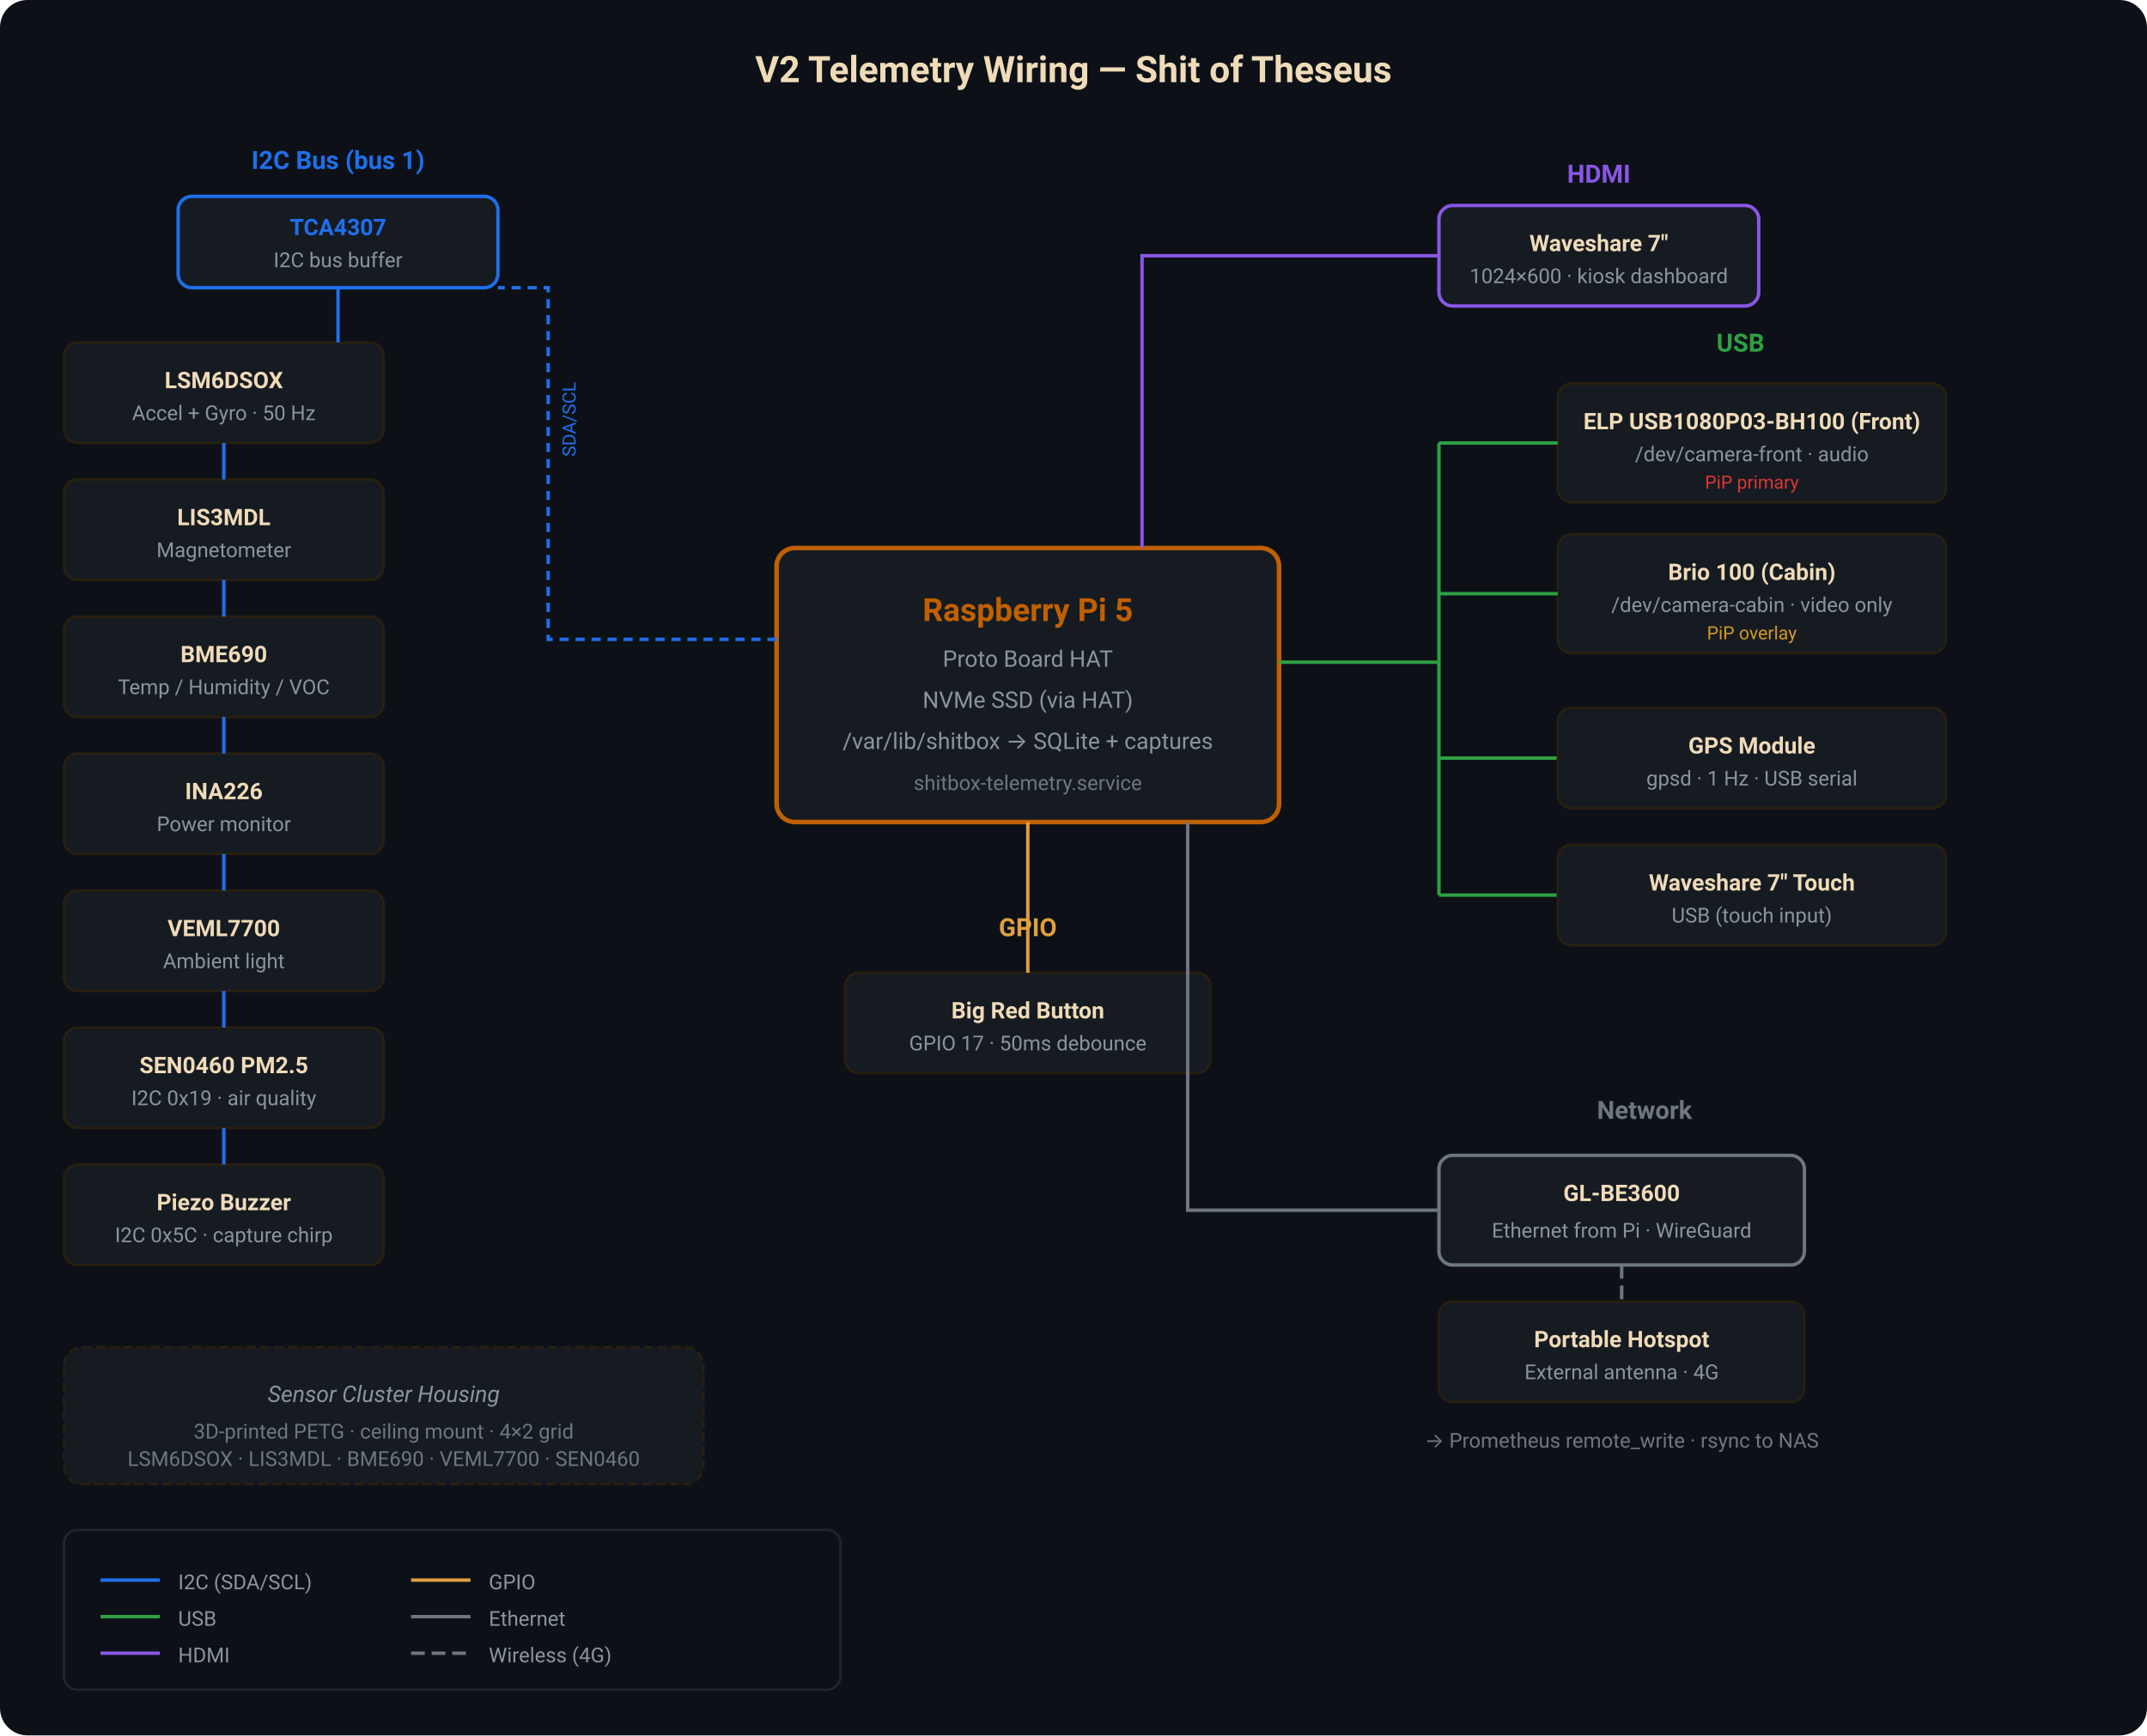
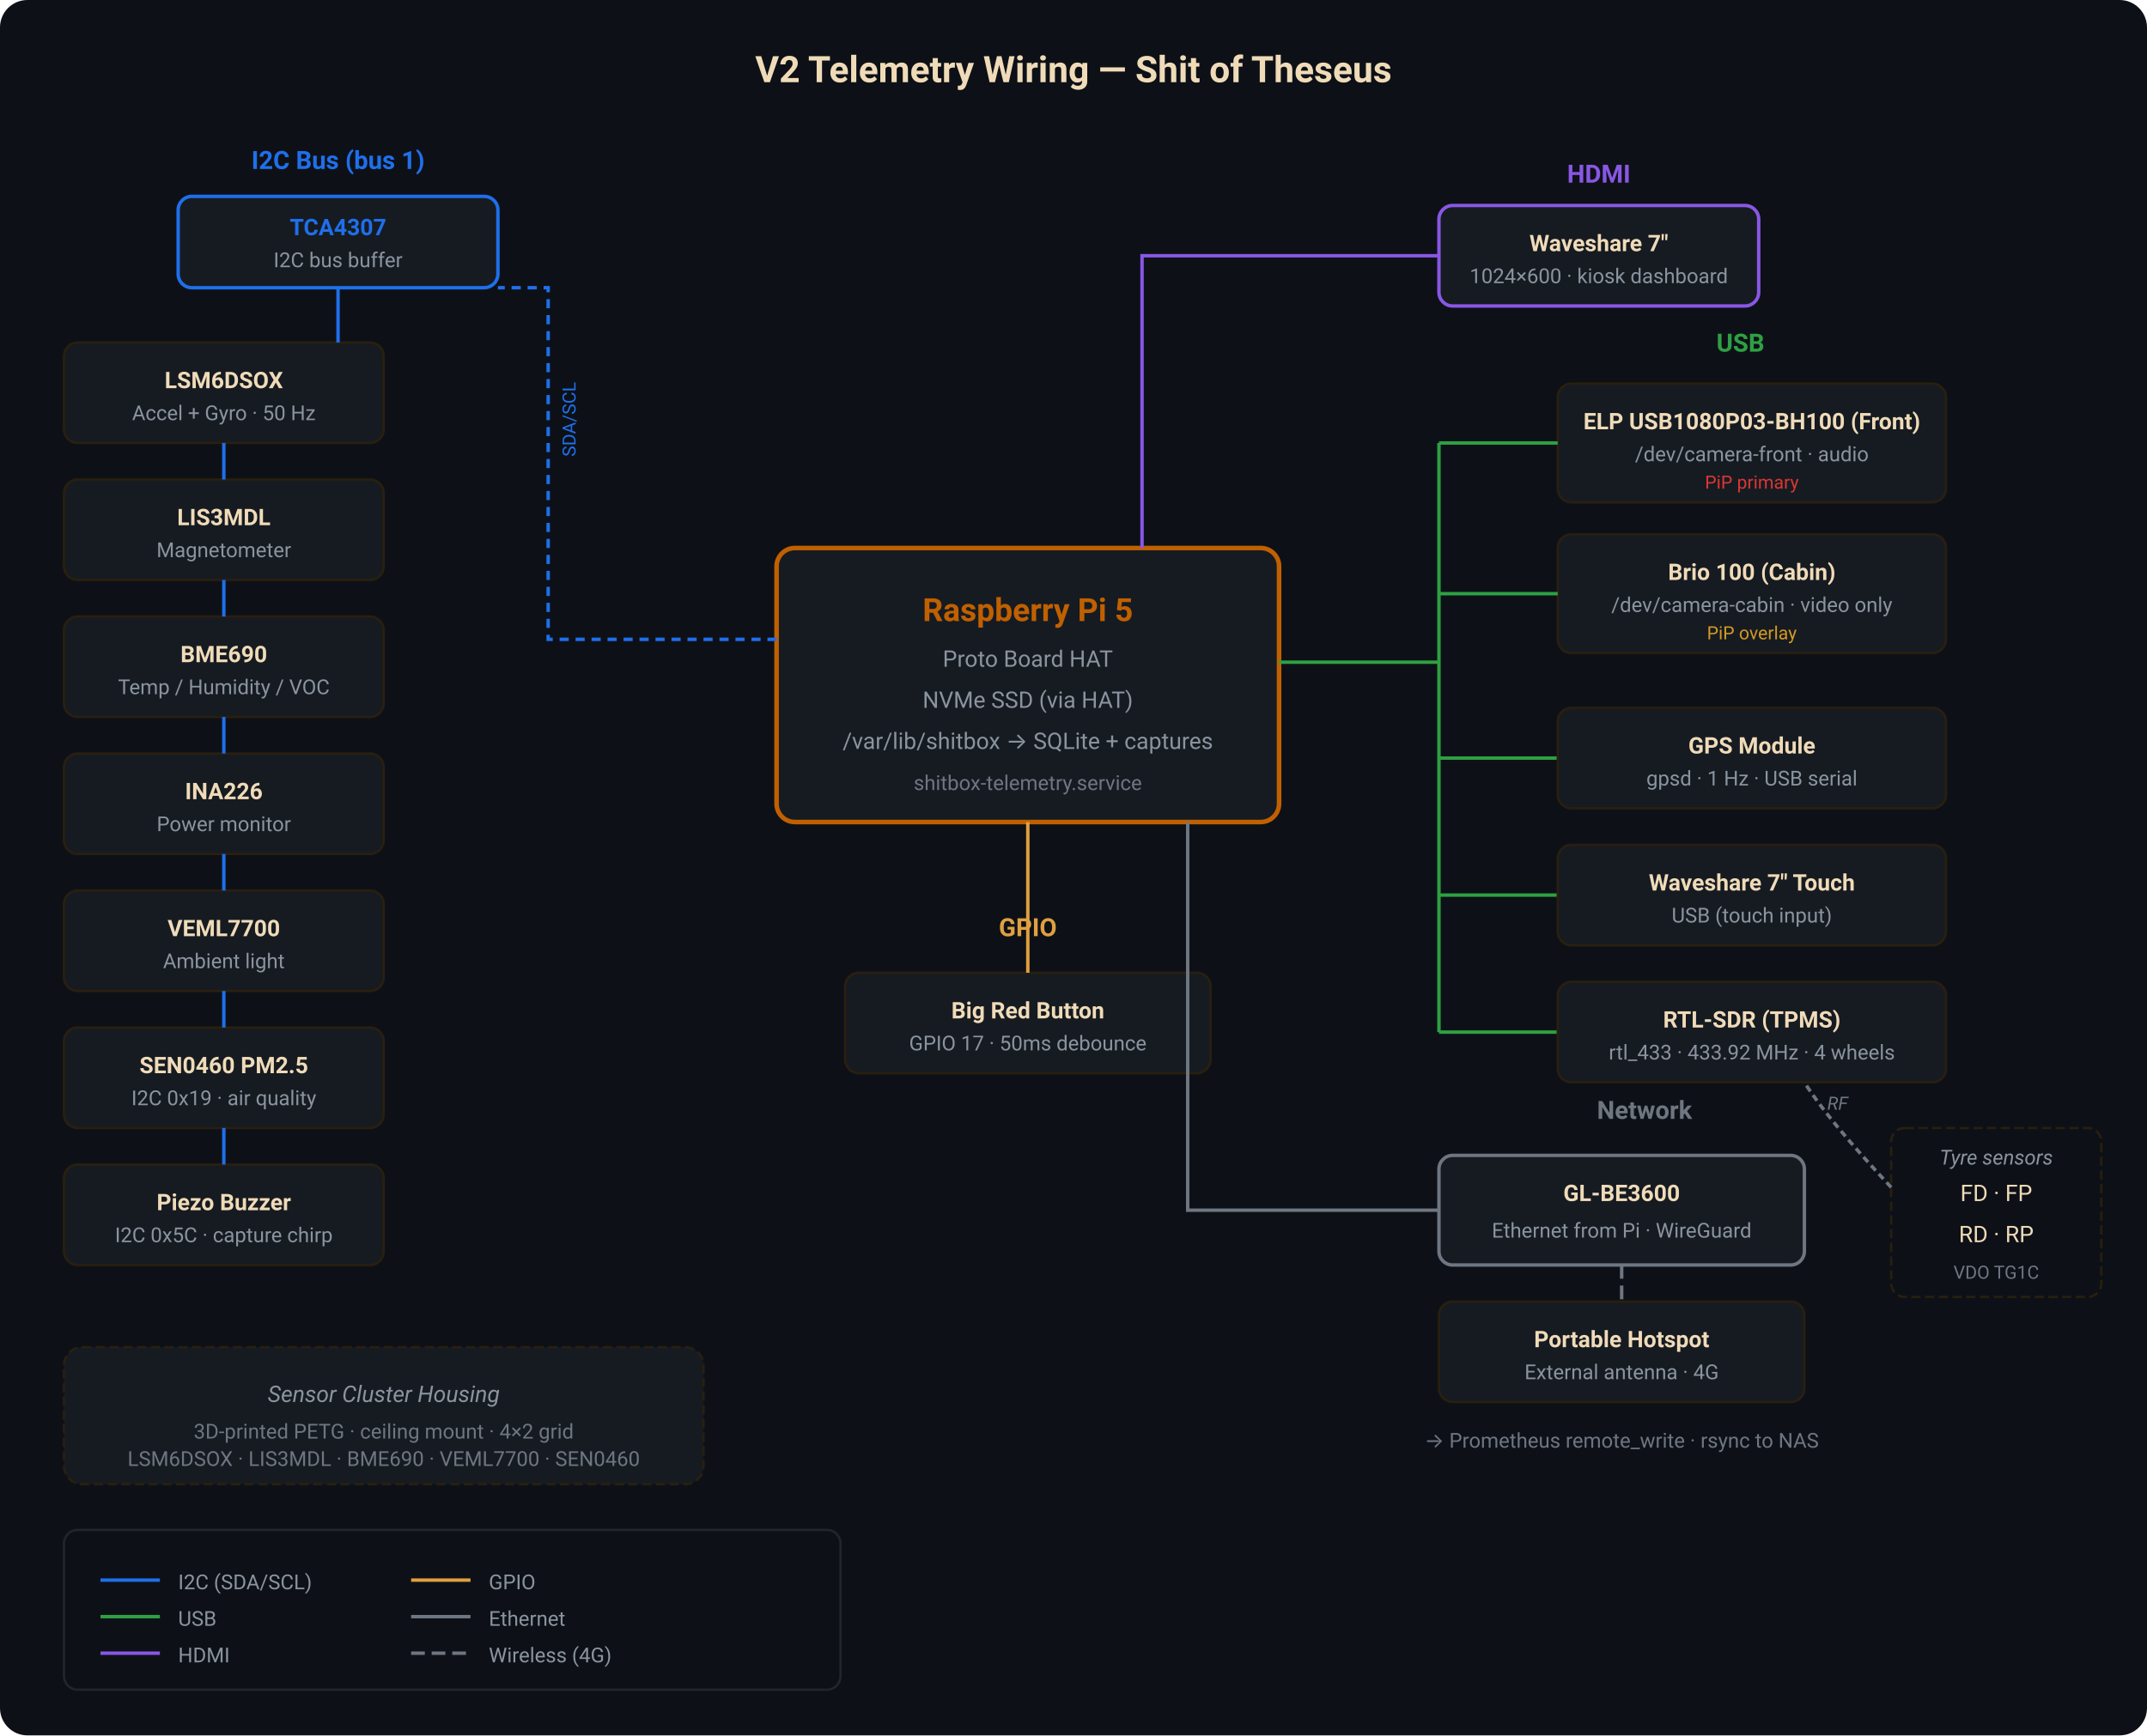
<svg xmlns="http://www.w3.org/2000/svg" viewBox="0 0 940 760" font-family="-apple-system,BlinkMacSystemFont,'Segoe UI',Roboto,sans-serif">
  <style>
    a:hover rect { stroke-width: 2; }
    a { cursor: pointer; }
  </style>
  <rect width="940" height="760" rx="12" fill="#0d1117" />
  <text x="470" y="36" text-anchor="middle" fill="#f0dbb8" font-size="16" font-weight="600">V2 Telemetry Wiring — Shit of Theseus</text>
  <rect x="340" y="240" width="220" height="120" rx="8" fill="#161b22" stroke="#c06000" stroke-width="2" />
  <text x="450" y="272" text-anchor="middle" fill="#c06000" font-size="14" font-weight="700">Raspberry Pi 5</text>
  <text x="450" y="292" text-anchor="middle" fill="#8b949e" font-size="10">Proto Board HAT</text>
  <text x="450" y="310" text-anchor="middle" fill="#8b949e" font-size="10">NVMe SSD (via HAT)</text>
  <text x="450" y="328" text-anchor="middle" fill="#8b949e" font-size="10">/var/lib/shitbox → SQLite + captures</text>
  <text x="450" y="346" text-anchor="middle" fill="#6e7681" font-size="9">shitbox-telemetry.service</text>
  <text x="148" y="74" text-anchor="middle" fill="#1f6feb" font-size="11" font-weight="600">I2C Bus (bus 1)</text>
  <rect x="78" y="86" width="140" height="40" rx="6" fill="#161b22" stroke="#1f6feb" stroke-width="1.5" />
  <text x="148" y="103" text-anchor="middle" fill="#1f6feb" font-size="10" font-weight="600">TCA4307</text>
  <text x="148" y="117" text-anchor="middle" fill="#8b949e" font-size="9">I2C bus buffer</text>
  <path d="M340,280 L240,280 L240,126 L218,126" fill="none" stroke="#1f6feb" stroke-width="1.5" stroke-dasharray="4,3" />
  <text x="252" y="200" fill="#1f6feb" font-size="8" transform="rotate(-90,252,200)">SDA/SCL</text>
  <a href="#hw-lsm6dsox" target="_parent">
    <rect x="28" y="150" width="140" height="44" rx="6" fill="#161b22" stroke="#2a1f0e" stroke-width="1" />
    <text x="98" y="170" text-anchor="middle" fill="#f0dbb8" font-size="10" font-weight="600">LSM6DSOX</text>
    <text x="98" y="184" text-anchor="middle" fill="#8b949e" font-size="9">Accel + Gyro · 50 Hz</text>
  </a>
  <line x1="148" y1="126" x2="148" y2="150" stroke="#1f6feb" stroke-width="1.5" />
  <a href="#hw-lis3mdl" target="_parent">
    <rect x="28" y="210" width="140" height="44" rx="6" fill="#161b22" stroke="#2a1f0e" stroke-width="1" />
    <text x="98" y="230" text-anchor="middle" fill="#f0dbb8" font-size="10" font-weight="600">LIS3MDL</text>
    <text x="98" y="244" text-anchor="middle" fill="#8b949e" font-size="9">Magnetometer</text>
  </a>
  <line x1="98" y1="194" x2="98" y2="210" stroke="#1f6feb" stroke-width="1.5" />
  <a href="#hw-bme690" target="_parent">
    <rect x="28" y="270" width="140" height="44" rx="6" fill="#161b22" stroke="#2a1f0e" stroke-width="1" />
    <text x="98" y="290" text-anchor="middle" fill="#f0dbb8" font-size="10" font-weight="600">BME690</text>
    <text x="98" y="304" text-anchor="middle" fill="#8b949e" font-size="9">Temp / Humidity / VOC</text>
  </a>
  <line x1="98" y1="254" x2="98" y2="270" stroke="#1f6feb" stroke-width="1.5" />
  <a href="#hw-ina226" target="_parent">
    <rect x="28" y="330" width="140" height="44" rx="6" fill="#161b22" stroke="#2a1f0e" stroke-width="1" />
    <text x="98" y="350" text-anchor="middle" fill="#f0dbb8" font-size="10" font-weight="600">INA226</text>
    <text x="98" y="364" text-anchor="middle" fill="#8b949e" font-size="9">Power monitor</text>
  </a>
  <line x1="98" y1="314" x2="98" y2="330" stroke="#1f6feb" stroke-width="1.5" />
  <a href="#hw-veml7700" target="_parent">
    <rect x="28" y="390" width="140" height="44" rx="6" fill="#161b22" stroke="#2a1f0e" stroke-width="1" />
    <text x="98" y="410" text-anchor="middle" fill="#f0dbb8" font-size="10" font-weight="600">VEML7700</text>
    <text x="98" y="424" text-anchor="middle" fill="#8b949e" font-size="9">Ambient light</text>
  </a>
  <line x1="98" y1="374" x2="98" y2="390" stroke="#1f6feb" stroke-width="1.5" />
  <a href="#hw-sen0460" target="_parent">
    <rect x="28" y="450" width="140" height="44" rx="6" fill="#161b22" stroke="#2a1f0e" stroke-width="1" />
    <text x="98" y="470" text-anchor="middle" fill="#f0dbb8" font-size="10" font-weight="600">SEN0460 PM2.5</text>
    <text x="98" y="484" text-anchor="middle" fill="#8b949e" font-size="9">I2C 0x19 · air quality</text>
  </a>
  <line x1="98" y1="434" x2="98" y2="450" stroke="#1f6feb" stroke-width="1.5" />
  <a href="#hw-buzzer" target="_parent">
    <rect x="28" y="510" width="140" height="44" rx="6" fill="#161b22" stroke="#2a1f0e" stroke-width="1" />
    <text x="98" y="530" text-anchor="middle" fill="#f0dbb8" font-size="10" font-weight="600">Piezo Buzzer</text>
    <text x="98" y="544" text-anchor="middle" fill="#8b949e" font-size="9">I2C 0x5C · capture chirp</text>
  </a>
  <line x1="98" y1="494" x2="98" y2="510" stroke="#1f6feb" stroke-width="1.5" />
  <text x="18" y="155" fill="#1f6feb" font-size="8" transform="rotate(-90,18,260)">Qwiic chain (daisy-chained)</text>
  <text x="762" y="154" text-anchor="middle" fill="#2ea043" font-size="11" font-weight="600">USB</text>
  <a href="#hw-cameras" target="_parent">
    <rect x="682" y="168" width="170" height="52" rx="6" fill="#161b22" stroke="#2a1f0e" stroke-width="1" />
    <text x="767" y="188" text-anchor="middle" fill="#f0dbb8" font-size="10" font-weight="600">ELP USB1080P03-BH100 (Front)</text>
    <text x="767" y="202" text-anchor="middle" fill="#8b949e" font-size="9">/dev/camera-front · audio</text>
    <text x="767" y="214" text-anchor="middle" fill="#da3633" font-size="8">PiP primary</text>
  </a>
  <a href="#hw-cameras" target="_parent">
    <rect x="682" y="234" width="170" height="52" rx="6" fill="#161b22" stroke="#2a1f0e" stroke-width="1" />
    <text x="767" y="254" text-anchor="middle" fill="#f0dbb8" font-size="10" font-weight="600">Brio 100 (Cabin)</text>
    <text x="767" y="268" text-anchor="middle" fill="#8b949e" font-size="9">/dev/camera-cabin · video only</text>
    <text x="767" y="280" text-anchor="middle" fill="#d29922" font-size="8">PiP overlay</text>
  </a>
  <path d="M560,290 L630,290" fill="none" stroke="#2ea043" stroke-width="1.5" />
-   <line x1="630" y1="194" x2="630" y2="392" stroke="#2ea043" stroke-width="1.5" />
+   <line x1="630" y1="194" x2="630" y2="452" stroke="#2ea043" stroke-width="1.5" />
  <line x1="630" y1="194" x2="682" y2="194" stroke="#2ea043" stroke-width="1.5" />
  <line x1="630" y1="260" x2="682" y2="260" stroke="#2ea043" stroke-width="1.5" />
  <line x1="630" y1="332" x2="682" y2="332" stroke="#2ea043" stroke-width="1.5" />
  <line x1="630" y1="392" x2="682" y2="392" stroke="#2ea043" stroke-width="1.5" />
+   <line x1="630" y1="452" x2="682" y2="452" stroke="#2ea043" stroke-width="1.5" />
  <a href="#hw-gps" target="_parent">
    <rect x="682" y="310" width="170" height="44" rx="6" fill="#161b22" stroke="#2a1f0e" stroke-width="1" />
    <text x="767" y="330" text-anchor="middle" fill="#f0dbb8" font-size="10" font-weight="600">GPS Module</text>
    <text x="767" y="344" text-anchor="middle" fill="#8b949e" font-size="9">gpsd · 1 Hz · USB serial</text>
  </a>
  <a href="#hw-display" target="_parent">
    <rect x="682" y="370" width="170" height="44" rx="6" fill="#161b22" stroke="#2a1f0e" stroke-width="1" />
    <text x="767" y="390" text-anchor="middle" fill="#f0dbb8" font-size="10" font-weight="600">Waveshare 7" Touch</text>
    <text x="767" y="404" text-anchor="middle" fill="#8b949e" font-size="9">USB (touch input)</text>
  </a>
+   <a href="#hw-tpms" target="_parent">
+     <rect x="682" y="430" width="170" height="44" rx="6" fill="#161b22" stroke="#2a1f0e" stroke-width="1" />
+     <text x="767" y="450" text-anchor="middle" fill="#f0dbb8" font-size="10" font-weight="600">RTL-SDR (TPMS)</text>
+     <text x="767" y="464" text-anchor="middle" fill="#8b949e" font-size="9">rtl_433 · 433.92 MHz · 4 wheels</text>
+   </a>
+   <a href="#hw-tpms" target="_parent">
+     <rect x="828" y="494" width="92" height="74" rx="6" fill="#0d1117" stroke="#2a1f0e" stroke-width="1" stroke-dasharray="4,2" />
+     <text x="874" y="510" text-anchor="middle" fill="#8b949e" font-size="9" font-style="italic">Tyre sensors</text>
+     <text x="874" y="526" text-anchor="middle" fill="#f0dbb8" font-size="10">FD · FP</text>
+     <text x="874" y="544" text-anchor="middle" fill="#f0dbb8" font-size="10">RD · RP</text>
+     <text x="874" y="560" text-anchor="middle" fill="#6e7681" font-size="8">VDO TG1C</text>
+   </a>
+   <path d="M828,520 Q800,490 790,474" fill="none" stroke="#6e7681" stroke-width="1.5" stroke-dasharray="3,2" />
+   <text x="800" y="486" fill="#6e7681" font-size="8" font-style="italic">RF</text>
  <text x="700" y="80" text-anchor="middle" fill="#8957e5" font-size="11" font-weight="600">HDMI</text>
  <a href="#hw-display" target="_parent">
    <rect x="630" y="90" width="140" height="44" rx="6" fill="#161b22" stroke="#8957e5" stroke-width="1.5" />
    <text x="700" y="110" text-anchor="middle" fill="#f0dbb8" font-size="10" font-weight="600">Waveshare 7"</text>
    <text x="700" y="124" text-anchor="middle" fill="#8b949e" font-size="9">1024×600 · kiosk dashboard</text>
  </a>
  <path d="M500,240 L500,112 L630,112" fill="none" stroke="#8957e5" stroke-width="1.5" />
  <text x="450" y="410" text-anchor="middle" fill="#e0a040" font-size="11" font-weight="600">GPIO</text>
  <a href="#hw-button" target="_parent">
    <rect x="370" y="426" width="160" height="44" rx="6" fill="#161b22" stroke="#2a1f0e" stroke-width="1" />
    <text x="450" y="446" text-anchor="middle" fill="#f0dbb8" font-size="10" font-weight="600">Big Red Button</text>
    <text x="450" y="460" text-anchor="middle" fill="#8b949e" font-size="9">GPIO 17 · 50ms debounce</text>
  </a>
  <line x1="450" y1="360" x2="450" y2="426" stroke="#e0a040" stroke-width="1.5" />
  <text x="720" y="490" text-anchor="middle" fill="#6e7681" font-size="11" font-weight="600">Network</text>
  <rect x="630" y="506" width="160" height="48" rx="6" fill="#161b22" stroke="#6e7681" stroke-width="1.5" />
  <text x="710" y="526" text-anchor="middle" fill="#f0dbb8" font-size="10" font-weight="600">GL-BE3600</text>
  <text x="710" y="542" text-anchor="middle" fill="#8b949e" font-size="9">Ethernet from Pi · WireGuard</text>
  <path d="M520,360 L520,530 L630,530" fill="none" stroke="#6e7681" stroke-width="1.5" />
  <rect x="630" y="570" width="160" height="44" rx="6" fill="#161b22" stroke="#2a1f0e" stroke-width="1" />
  <text x="710" y="590" text-anchor="middle" fill="#f0dbb8" font-size="10" font-weight="600">Portable Hotspot</text>
  <text x="710" y="604" text-anchor="middle" fill="#8b949e" font-size="9">External antenna · 4G</text>
  <path d="M710,554 L710,570" fill="none" stroke="#6e7681" stroke-width="1.5" stroke-dasharray="6,3" />
  <text x="710" y="634" text-anchor="middle" fill="#6e7681" font-size="9">→ Prometheus remote_write · rsync to NAS</text>
  <a href="#hw-cluster" target="_parent">
    <rect x="28" y="590" width="280" height="60" rx="8" fill="#161b22" stroke="#2a1f0e" stroke-width="1" stroke-dasharray="4,2" />
    <text x="168" y="614" text-anchor="middle" fill="#8b949e" font-size="10" font-style="italic">Sensor Cluster Housing</text>
    <text x="168" y="630" text-anchor="middle" fill="#6e7681" font-size="9">3D-printed PETG · ceiling mount · 4×2 grid</text>
    <text x="168" y="642" text-anchor="middle" fill="#6e7681" font-size="9">LSM6DSOX · LIS3MDL · BME690 · VEML7700 · SEN0460</text>
  </a>
  <rect x="28" y="670" width="340" height="70" rx="6" fill="#0d1117" stroke="#21262d" stroke-width="1" />
  <line x1="44" y1="692" x2="70" y2="692" stroke="#1f6feb" stroke-width="1.5" />
  <text x="78" y="696" fill="#8b949e" font-size="9">I2C (SDA/SCL)</text>
  <line x1="44" y1="708" x2="70" y2="708" stroke="#2ea043" stroke-width="1.5" />
  <text x="78" y="712" fill="#8b949e" font-size="9">USB</text>
  <line x1="44" y1="724" x2="70" y2="724" stroke="#8957e5" stroke-width="1.5" />
  <text x="78" y="728" fill="#8b949e" font-size="9">HDMI</text>
  <line x1="180" y1="692" x2="206" y2="692" stroke="#e0a040" stroke-width="1.5" />
  <text x="214" y="696" fill="#8b949e" font-size="9">GPIO</text>
  <line x1="180" y1="708" x2="206" y2="708" stroke="#6e7681" stroke-width="1.5" />
  <text x="214" y="712" fill="#8b949e" font-size="9">Ethernet</text>
  <line x1="180" y1="724" x2="206" y2="724" stroke="#6e7681" stroke-width="1.5" stroke-dasharray="6,3" />
  <text x="214" y="728" fill="#8b949e" font-size="9">Wireless (4G)</text>
</svg>
